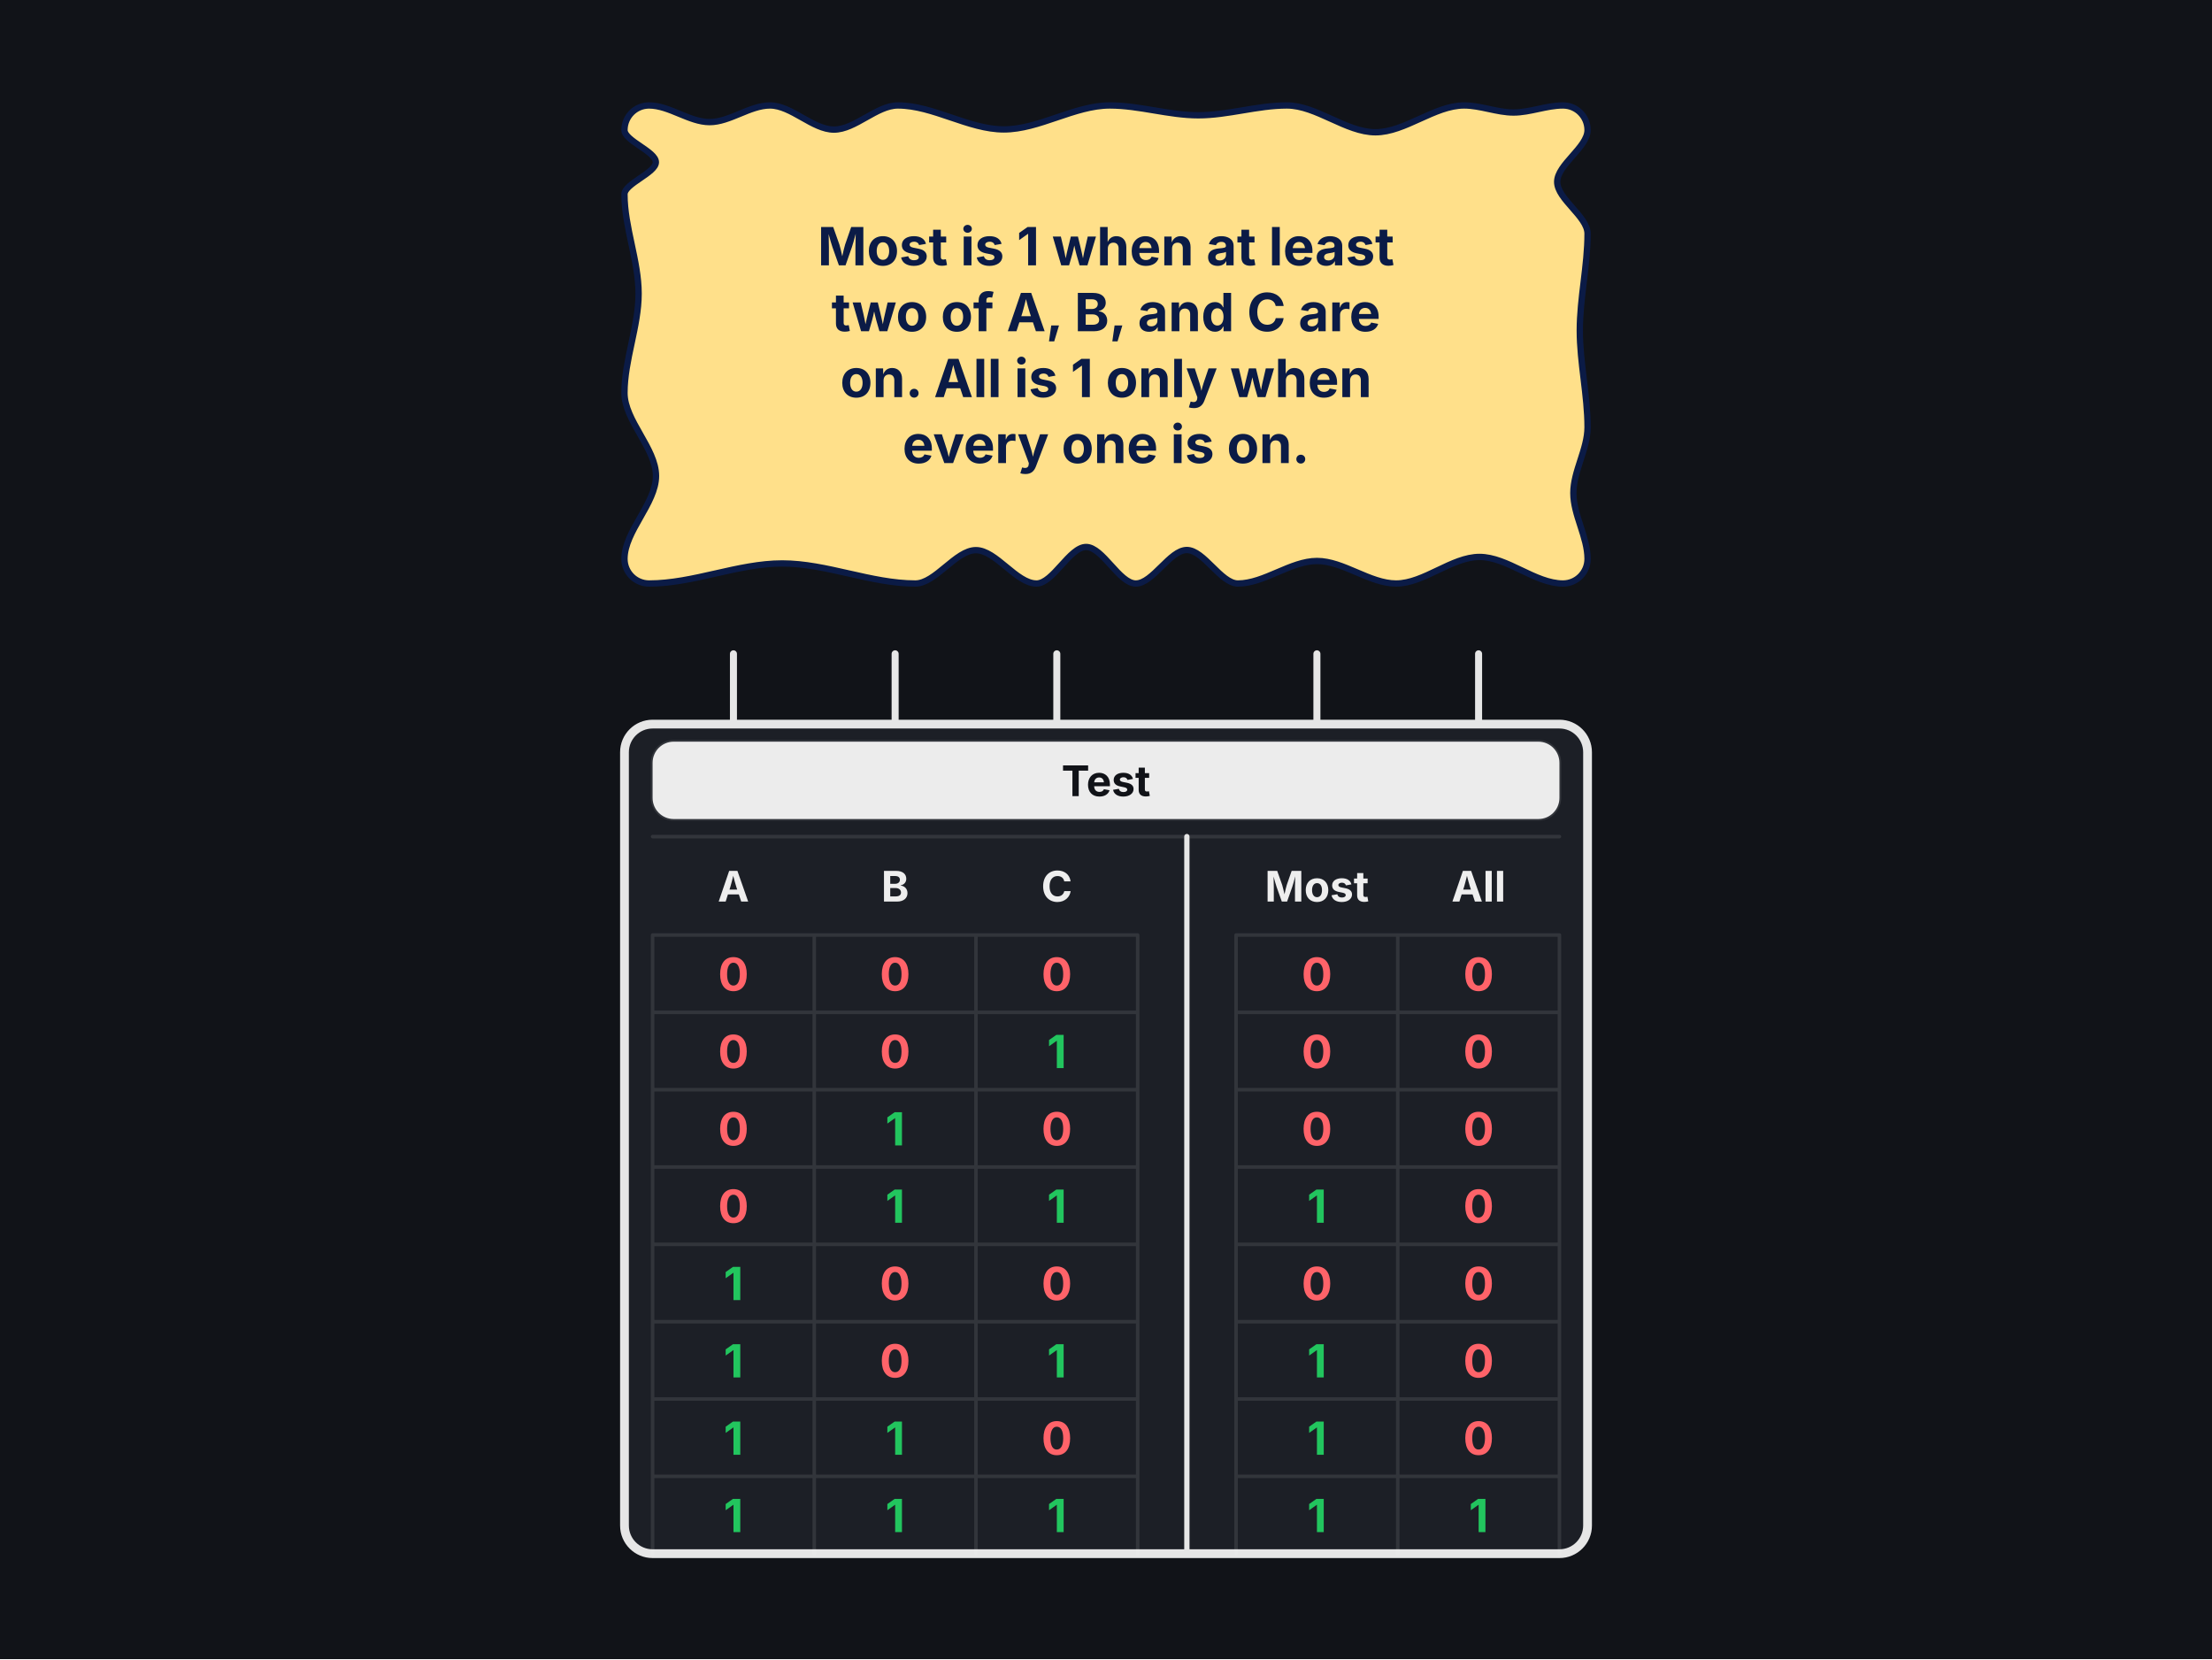
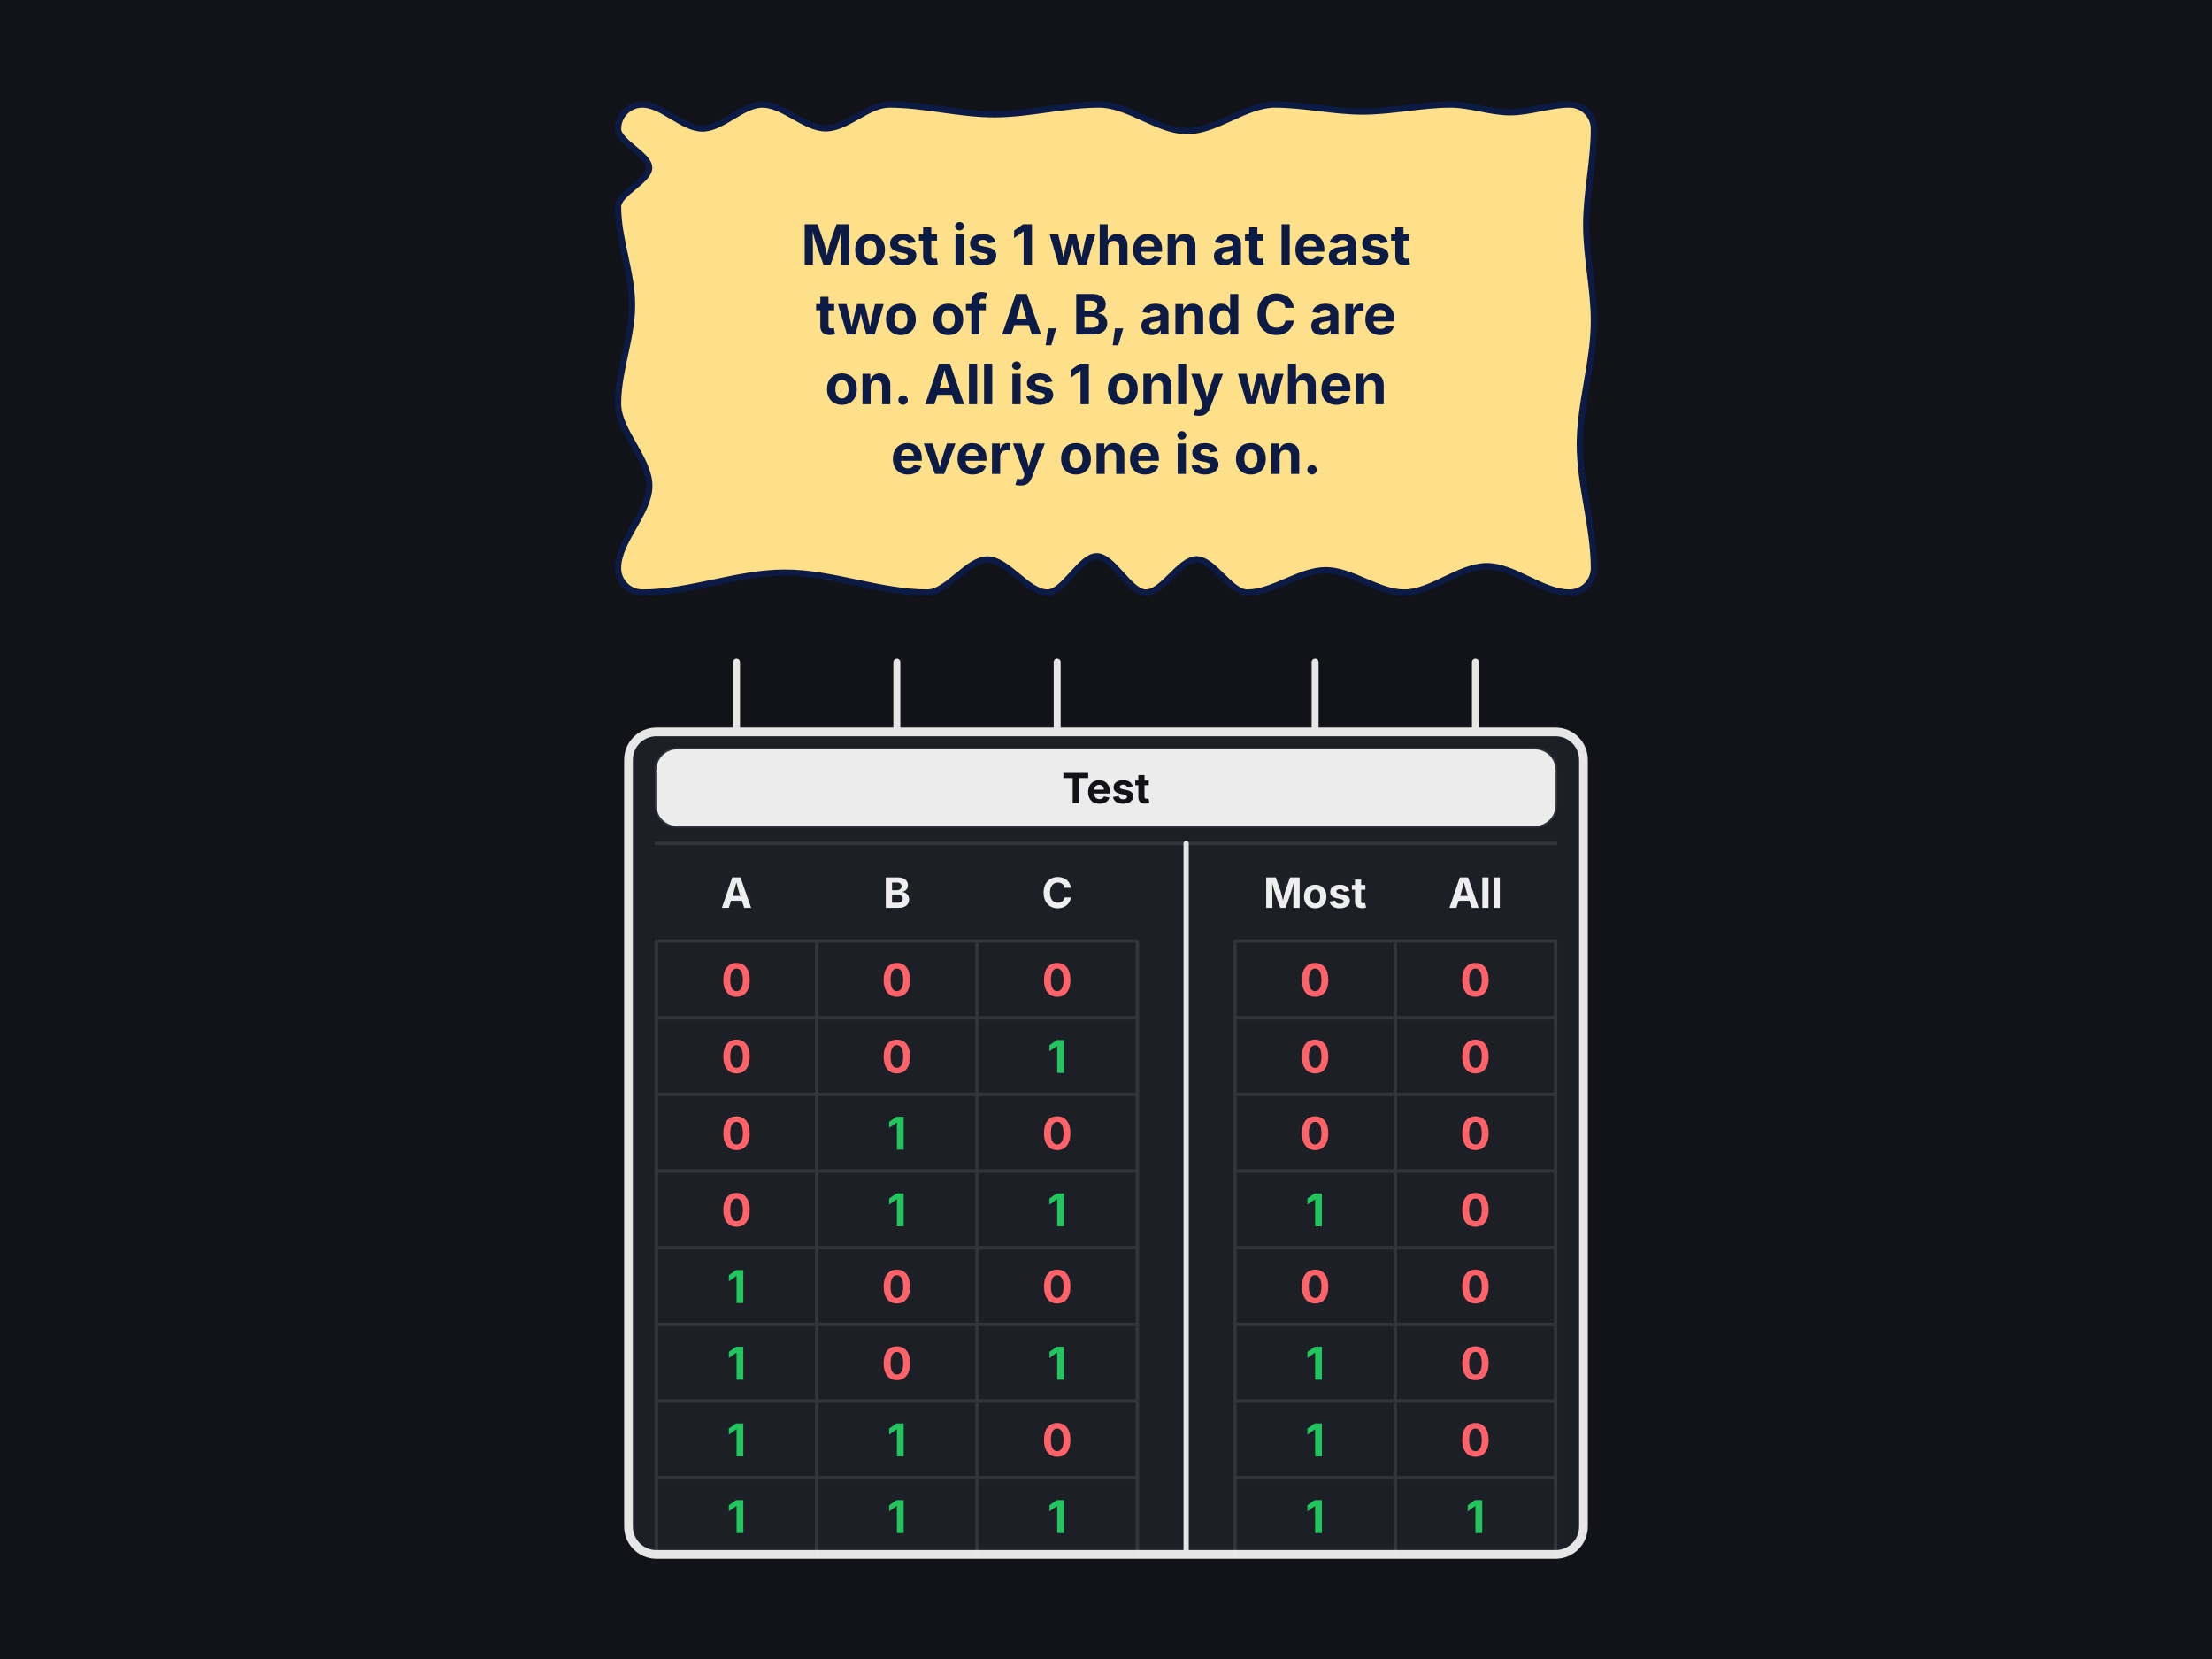
- <svg xmlns="http://www.w3.org/2000/svg" viewBox="-177.67 -206 629.33 472" width="629.33" height="472" font-family="Inter, 'Segoe UI', system-ui, -apple-system, sans-serif" stroke-linejoin="round" stroke-linecap="round">
-   <rect x="-177.67" y="-206" width="629.33" height="472" fill="#111318" />
+ <svg xmlns="http://www.w3.org/2000/svg" viewBox="-180.33 -210 634.67 476" width="634.67" height="476" font-family="Inter, 'Segoe UI', system-ui, -apple-system, sans-serif" stroke-linejoin="round" stroke-linecap="round">
+   <rect x="-180.33" y="-210" width="634.67" height="476" fill="#111318" />
  <g transform="matrix(1 0 0 1 0 0)">
    <path d="M8 0H266A8 8 0 0 1 274 8V228A8 8 0 0 1 266 236H8A8 8 0 0 1 0 228V8A8 8 0 0 1 8 0Z" fill="#1c1f26" stroke="#e6e6e6" stroke-width="2.5" />
    <path d="M31 0V-20M77 0V-20M123 0V-20M197 0V-20M243 0V-20" fill="none" stroke="#e6e6e6" stroke-width="2" />
    <text x="31" y="71" font-size="13" font-weight="700" fill="#ff6369" text-anchor="middle" dominant-baseline="middle">0</text>
    <text x="77" y="71" font-size="13" font-weight="700" fill="#ff6369" text-anchor="middle" dominant-baseline="middle">0</text>
    <text x="123" y="71" font-size="13" font-weight="700" fill="#ff6369" text-anchor="middle" dominant-baseline="middle">0</text>
    <text x="197" y="71" font-size="13" font-weight="700" fill="#ff6369" text-anchor="middle" dominant-baseline="middle">0</text>
    <text x="243" y="71" font-size="13" font-weight="700" fill="#ff6369" text-anchor="middle" dominant-baseline="middle">0</text>
    <text x="31" y="93" font-size="13" font-weight="700" fill="#ff6369" text-anchor="middle" dominant-baseline="middle">0</text>
    <text x="77" y="93" font-size="13" font-weight="700" fill="#ff6369" text-anchor="middle" dominant-baseline="middle">0</text>
    <text x="123" y="93" font-size="13" font-weight="700" fill="#22c55e" text-anchor="middle" dominant-baseline="middle">1</text>
    <text x="197" y="93" font-size="13" font-weight="700" fill="#ff6369" text-anchor="middle" dominant-baseline="middle">0</text>
    <text x="243" y="93" font-size="13" font-weight="700" fill="#ff6369" text-anchor="middle" dominant-baseline="middle">0</text>
    <text x="31" y="115" font-size="13" font-weight="700" fill="#ff6369" text-anchor="middle" dominant-baseline="middle">0</text>
    <text x="77" y="115" font-size="13" font-weight="700" fill="#22c55e" text-anchor="middle" dominant-baseline="middle">1</text>
    <text x="123" y="115" font-size="13" font-weight="700" fill="#ff6369" text-anchor="middle" dominant-baseline="middle">0</text>
    <text x="197" y="115" font-size="13" font-weight="700" fill="#ff6369" text-anchor="middle" dominant-baseline="middle">0</text>
    <text x="243" y="115" font-size="13" font-weight="700" fill="#ff6369" text-anchor="middle" dominant-baseline="middle">0</text>
    <text x="31" y="137" font-size="13" font-weight="700" fill="#ff6369" text-anchor="middle" dominant-baseline="middle">0</text>
    <text x="77" y="137" font-size="13" font-weight="700" fill="#22c55e" text-anchor="middle" dominant-baseline="middle">1</text>
    <text x="123" y="137" font-size="13" font-weight="700" fill="#22c55e" text-anchor="middle" dominant-baseline="middle">1</text>
    <text x="197" y="137" font-size="13" font-weight="700" fill="#22c55e" text-anchor="middle" dominant-baseline="middle">1</text>
    <text x="243" y="137" font-size="13" font-weight="700" fill="#ff6369" text-anchor="middle" dominant-baseline="middle">0</text>
    <text x="31" y="159" font-size="13" font-weight="700" fill="#22c55e" text-anchor="middle" dominant-baseline="middle">1</text>
    <text x="77" y="159" font-size="13" font-weight="700" fill="#ff6369" text-anchor="middle" dominant-baseline="middle">0</text>
    <text x="123" y="159" font-size="13" font-weight="700" fill="#ff6369" text-anchor="middle" dominant-baseline="middle">0</text>
    <text x="197" y="159" font-size="13" font-weight="700" fill="#ff6369" text-anchor="middle" dominant-baseline="middle">0</text>
    <text x="243" y="159" font-size="13" font-weight="700" fill="#ff6369" text-anchor="middle" dominant-baseline="middle">0</text>
    <text x="31" y="181" font-size="13" font-weight="700" fill="#22c55e" text-anchor="middle" dominant-baseline="middle">1</text>
    <text x="77" y="181" font-size="13" font-weight="700" fill="#ff6369" text-anchor="middle" dominant-baseline="middle">0</text>
    <text x="123" y="181" font-size="13" font-weight="700" fill="#22c55e" text-anchor="middle" dominant-baseline="middle">1</text>
    <text x="197" y="181" font-size="13" font-weight="700" fill="#22c55e" text-anchor="middle" dominant-baseline="middle">1</text>
    <text x="243" y="181" font-size="13" font-weight="700" fill="#ff6369" text-anchor="middle" dominant-baseline="middle">0</text>
    <text x="31" y="203" font-size="13" font-weight="700" fill="#22c55e" text-anchor="middle" dominant-baseline="middle">1</text>
    <text x="77" y="203" font-size="13" font-weight="700" fill="#22c55e" text-anchor="middle" dominant-baseline="middle">1</text>
    <text x="123" y="203" font-size="13" font-weight="700" fill="#ff6369" text-anchor="middle" dominant-baseline="middle">0</text>
    <text x="197" y="203" font-size="13" font-weight="700" fill="#22c55e" text-anchor="middle" dominant-baseline="middle">1</text>
    <text x="243" y="203" font-size="13" font-weight="700" fill="#ff6369" text-anchor="middle" dominant-baseline="middle">0</text>
    <text x="31" y="225" font-size="13" font-weight="700" fill="#22c55e" text-anchor="middle" dominant-baseline="middle">1</text>
    <text x="77" y="225" font-size="13" font-weight="700" fill="#22c55e" text-anchor="middle" dominant-baseline="middle">1</text>
    <text x="123" y="225" font-size="13" font-weight="700" fill="#22c55e" text-anchor="middle" dominant-baseline="middle">1</text>
    <text x="197" y="225" font-size="13" font-weight="700" fill="#22c55e" text-anchor="middle" dominant-baseline="middle">1</text>
    <text x="243" y="225" font-size="13" font-weight="700" fill="#22c55e" text-anchor="middle" dominant-baseline="middle">1</text>
    <path d="M8 32H266M8 60H146M8 82H146M8 104H146M8 126H146M8 148H146M8 170H146M8 192H146M8 214H146M8 60V236M146 60V236M174 60H266M174 82H266M174 104H266M174 126H266M174 148H266M174 170H266M174 192H266M174 214H266M174 60V236M266 60V236M54 60V236M100 60V236M220 60V236M160 32V236" fill="none" stroke="rgba(255,255,255,0.10)" stroke-width="1" />
    <path d="M160 32V236" fill="none" stroke="#e6e6e6" stroke-width="1.5" />
    <text x="31" y="46" font-size="12" font-weight="700" fill="#eeeeee" text-anchor="middle" dominant-baseline="middle">A</text>
    <text x="77" y="46" font-size="12" font-weight="700" fill="#eeeeee" text-anchor="middle" dominant-baseline="middle">B</text>
    <text x="123" y="46" font-size="12" font-weight="700" fill="#eeeeee" text-anchor="middle" dominant-baseline="middle">C</text>
    <text x="197" y="46" font-size="12" font-weight="700" fill="#eeeeee" text-anchor="middle" dominant-baseline="middle">Most</text>
    <text x="243" y="46" font-size="12" font-weight="700" fill="#eeeeee" text-anchor="middle" dominant-baseline="middle">All</text>
    <path d="M14 5H260A6 6 0 0 1 266 11V21A6 6 0 0 1 260 27H14A6 6 0 0 1 8 21V11A6 6 0 0 1 14 5Z" fill="#ececec" stroke="rgba(255,255,255,0.10)" stroke-width="1" />
    <text x="137" y="16" font-size="12" font-weight="700" fill="#111318" text-anchor="middle" dominant-baseline="middle">Test</text>
  </g>
-   <g transform="matrix(1 0 0 1 0 -176)">
-     <path d="M7 0C12.74 0 18.47 4.74 24.21 4.74C29.94 4.74 35.68 0 41.41 0C47.48 0 53.54 6.87 59.6 6.87C65.66 6.87 71.72 0 77.79 0C87.83 0 97.88 6.82 107.93 6.82C117.98 6.82 128.03 0 138.08 0C146.48 0 154.87 2.8 163.26 2.8C171.66 2.8 180.05 0 188.45 0C196.85 0 205.26 7.63 213.66 7.63C222.07 7.63 230.47 0 238.87 0C243.56 0 248.25 2.01 252.94 2.01C257.62 2.01 262.31 0 267 0C270.87 0 274 3.13 274 7C274 11.91 265.36 16.83 265.36 21.74C265.36 26.65 274 31.57 274 36.48C274 45.66 271.79 54.84 271.79 64.02C271.79 73.19 274 82.37 274 91.55C274 97.79 269.96 104.03 269.96 110.27C269.96 116.52 274 122.76 274 129C274 132.87 270.87 136 267 136C259.09 136 251.18 128.44 243.26 128.44C235.35 128.44 227.44 136 219.53 136C212.03 136 204.53 129.59 197.03 129.59C189.52 129.59 182.02 136 174.52 136C169.68 136 164.84 126.47 159.99 126.47C155.15 126.47 150.31 136 145.47 136C140.76 136 136.05 125.61 131.34 125.61C126.63 125.61 121.93 136 117.22 136C111.47 136 105.73 126.51 99.98 126.51C94.24 126.51 88.49 136 82.75 136C70.12 136 57.5 130.29 44.87 130.29C32.25 130.29 19.62 136 7 136C3.13 136 0 132.87 0 129C0 121.13 8.97 113.26 8.97 105.4C8.97 97.53 0 89.66 0 81.79C0 72.37 4.02 62.95 4.02 53.53C4.02 44.11 0 34.69 0 25.27C0 22.23 8.93 19.18 8.93 16.14C8.93 13.09 0 10.05 0 7C0 3.13 3.13 0 7 0Z" fill="#ffe08a" stroke="#0b1b46" stroke-width="1.8" />
-     <text x="137" y="39.875" font-size="15" font-weight="700" fill="#0b1b46" text-anchor="middle" dominant-baseline="middle">Most is 1 when at least</text>
-     <text x="137" y="58.625" font-size="15" font-weight="700" fill="#0b1b46" text-anchor="middle" dominant-baseline="middle">two of A, B, and C are</text>
-     <text x="137" y="77.375" font-size="15" font-weight="700" fill="#0b1b46" text-anchor="middle" dominant-baseline="middle">on. All is 1 only when</text>
-     <text x="137" y="96.125" font-size="15" font-weight="700" fill="#0b1b46" text-anchor="middle" dominant-baseline="middle">every one is on.</text>
+   <g transform="matrix(1 0 0 1 -3 -180)">
+     <path d="M7 0C12.74 0 18.47 6.87 24.21 6.87C29.94 6.87 35.68 0 41.41 0C47.48 0 53.54 6.82 59.6 6.82C65.66 6.82 71.72 0 77.79 0C87.83 0 97.88 2.8 107.93 2.8C117.98 2.8 128.03 0 138.08 0C146.48 0 154.87 7.63 163.26 7.63C171.66 7.63 180.05 0 188.45 0C196.85 0 205.26 2.01 213.66 2.01C222.07 2.01 230.47 0 238.87 0C244.56 0 250.25 2.22 255.94 2.22C261.62 2.22 267.31 0 273 0C276.87 0 280 3.13 280 7C280 16.18 277.79 25.36 277.79 34.53C277.79 43.71 280 52.89 280 62.07C280 73.89 275.96 85.71 275.96 97.53C275.96 109.36 280 121.18 280 133C280 136.87 276.87 140 273 140C265.09 140 257.18 132.44 249.26 132.44C241.35 132.44 233.44 140 225.53 140C218.03 140 210.53 133.59 203.03 133.59C195.52 133.59 188.02 140 180.52 140C175.68 140 170.84 130.47 165.99 130.47C161.15 130.47 156.31 140 151.47 140C146.76 140 142.05 129.61 137.34 129.61C132.63 129.61 127.93 140 123.22 140C117.47 140 111.73 130.51 105.98 130.51C100.24 130.51 94.49 140 88.75 140C75.12 140 61.5 134.29 47.87 134.29C34.25 134.29 20.62 140 7 140C3.13 140 0 136.87 0 133C0 125.13 8.97 117.26 8.97 109.4C8.97 101.53 0 93.66 0 85.79C0 76.37 4.02 66.95 4.02 57.53C4.02 48.11 0 38.69 0 29.27C0 25.56 8.93 21.85 8.93 18.14C8.93 14.42 0 10.71 0 7C0 3.13 3.13 0 7 0Z" fill="#ffe08a" stroke="#0b1b46" stroke-width="1.8" />
+     <text x="140" y="40" font-size="16" font-weight="700" fill="#0b1b46" text-anchor="middle" dominant-baseline="middle">Most is 1 when at least</text>
+     <text x="140" y="60" font-size="16" font-weight="700" fill="#0b1b46" text-anchor="middle" dominant-baseline="middle">two of A, B, and C are</text>
+     <text x="140" y="80" font-size="16" font-weight="700" fill="#0b1b46" text-anchor="middle" dominant-baseline="middle">on. All is 1 only when</text>
+     <text x="140" y="100" font-size="16" font-weight="700" fill="#0b1b46" text-anchor="middle" dominant-baseline="middle">every one is on.</text>
  </g>
</svg>
